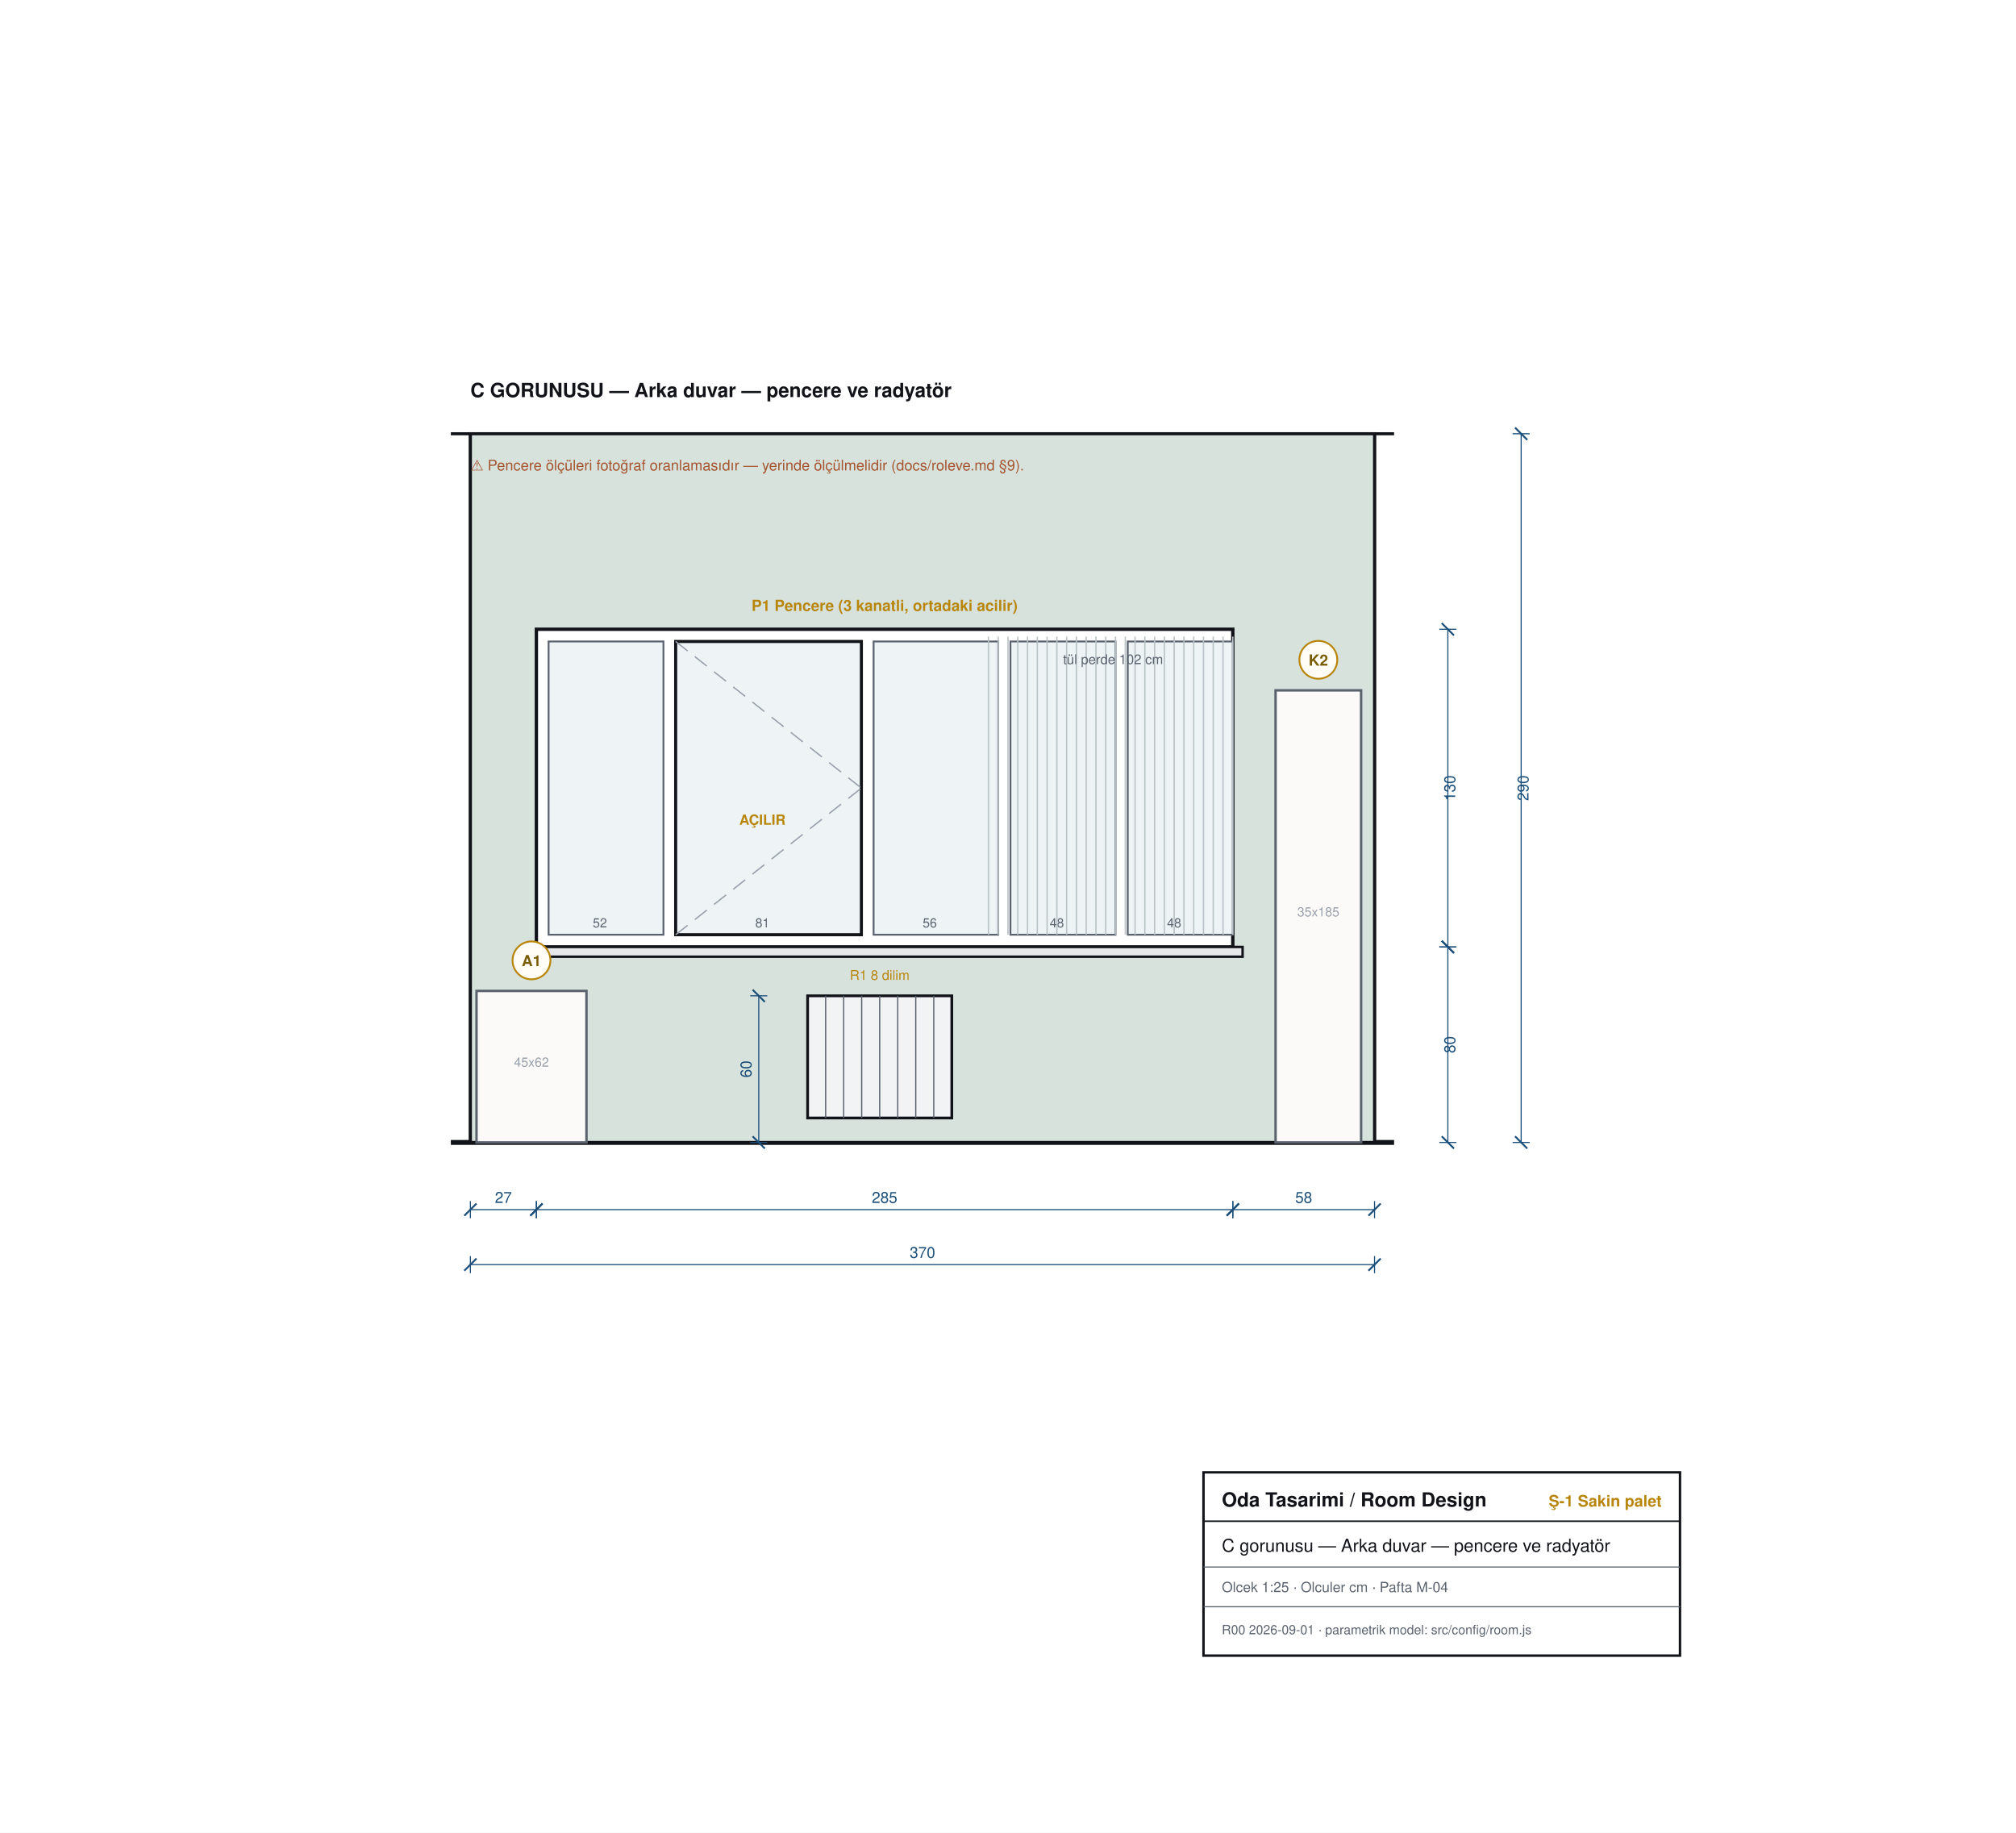
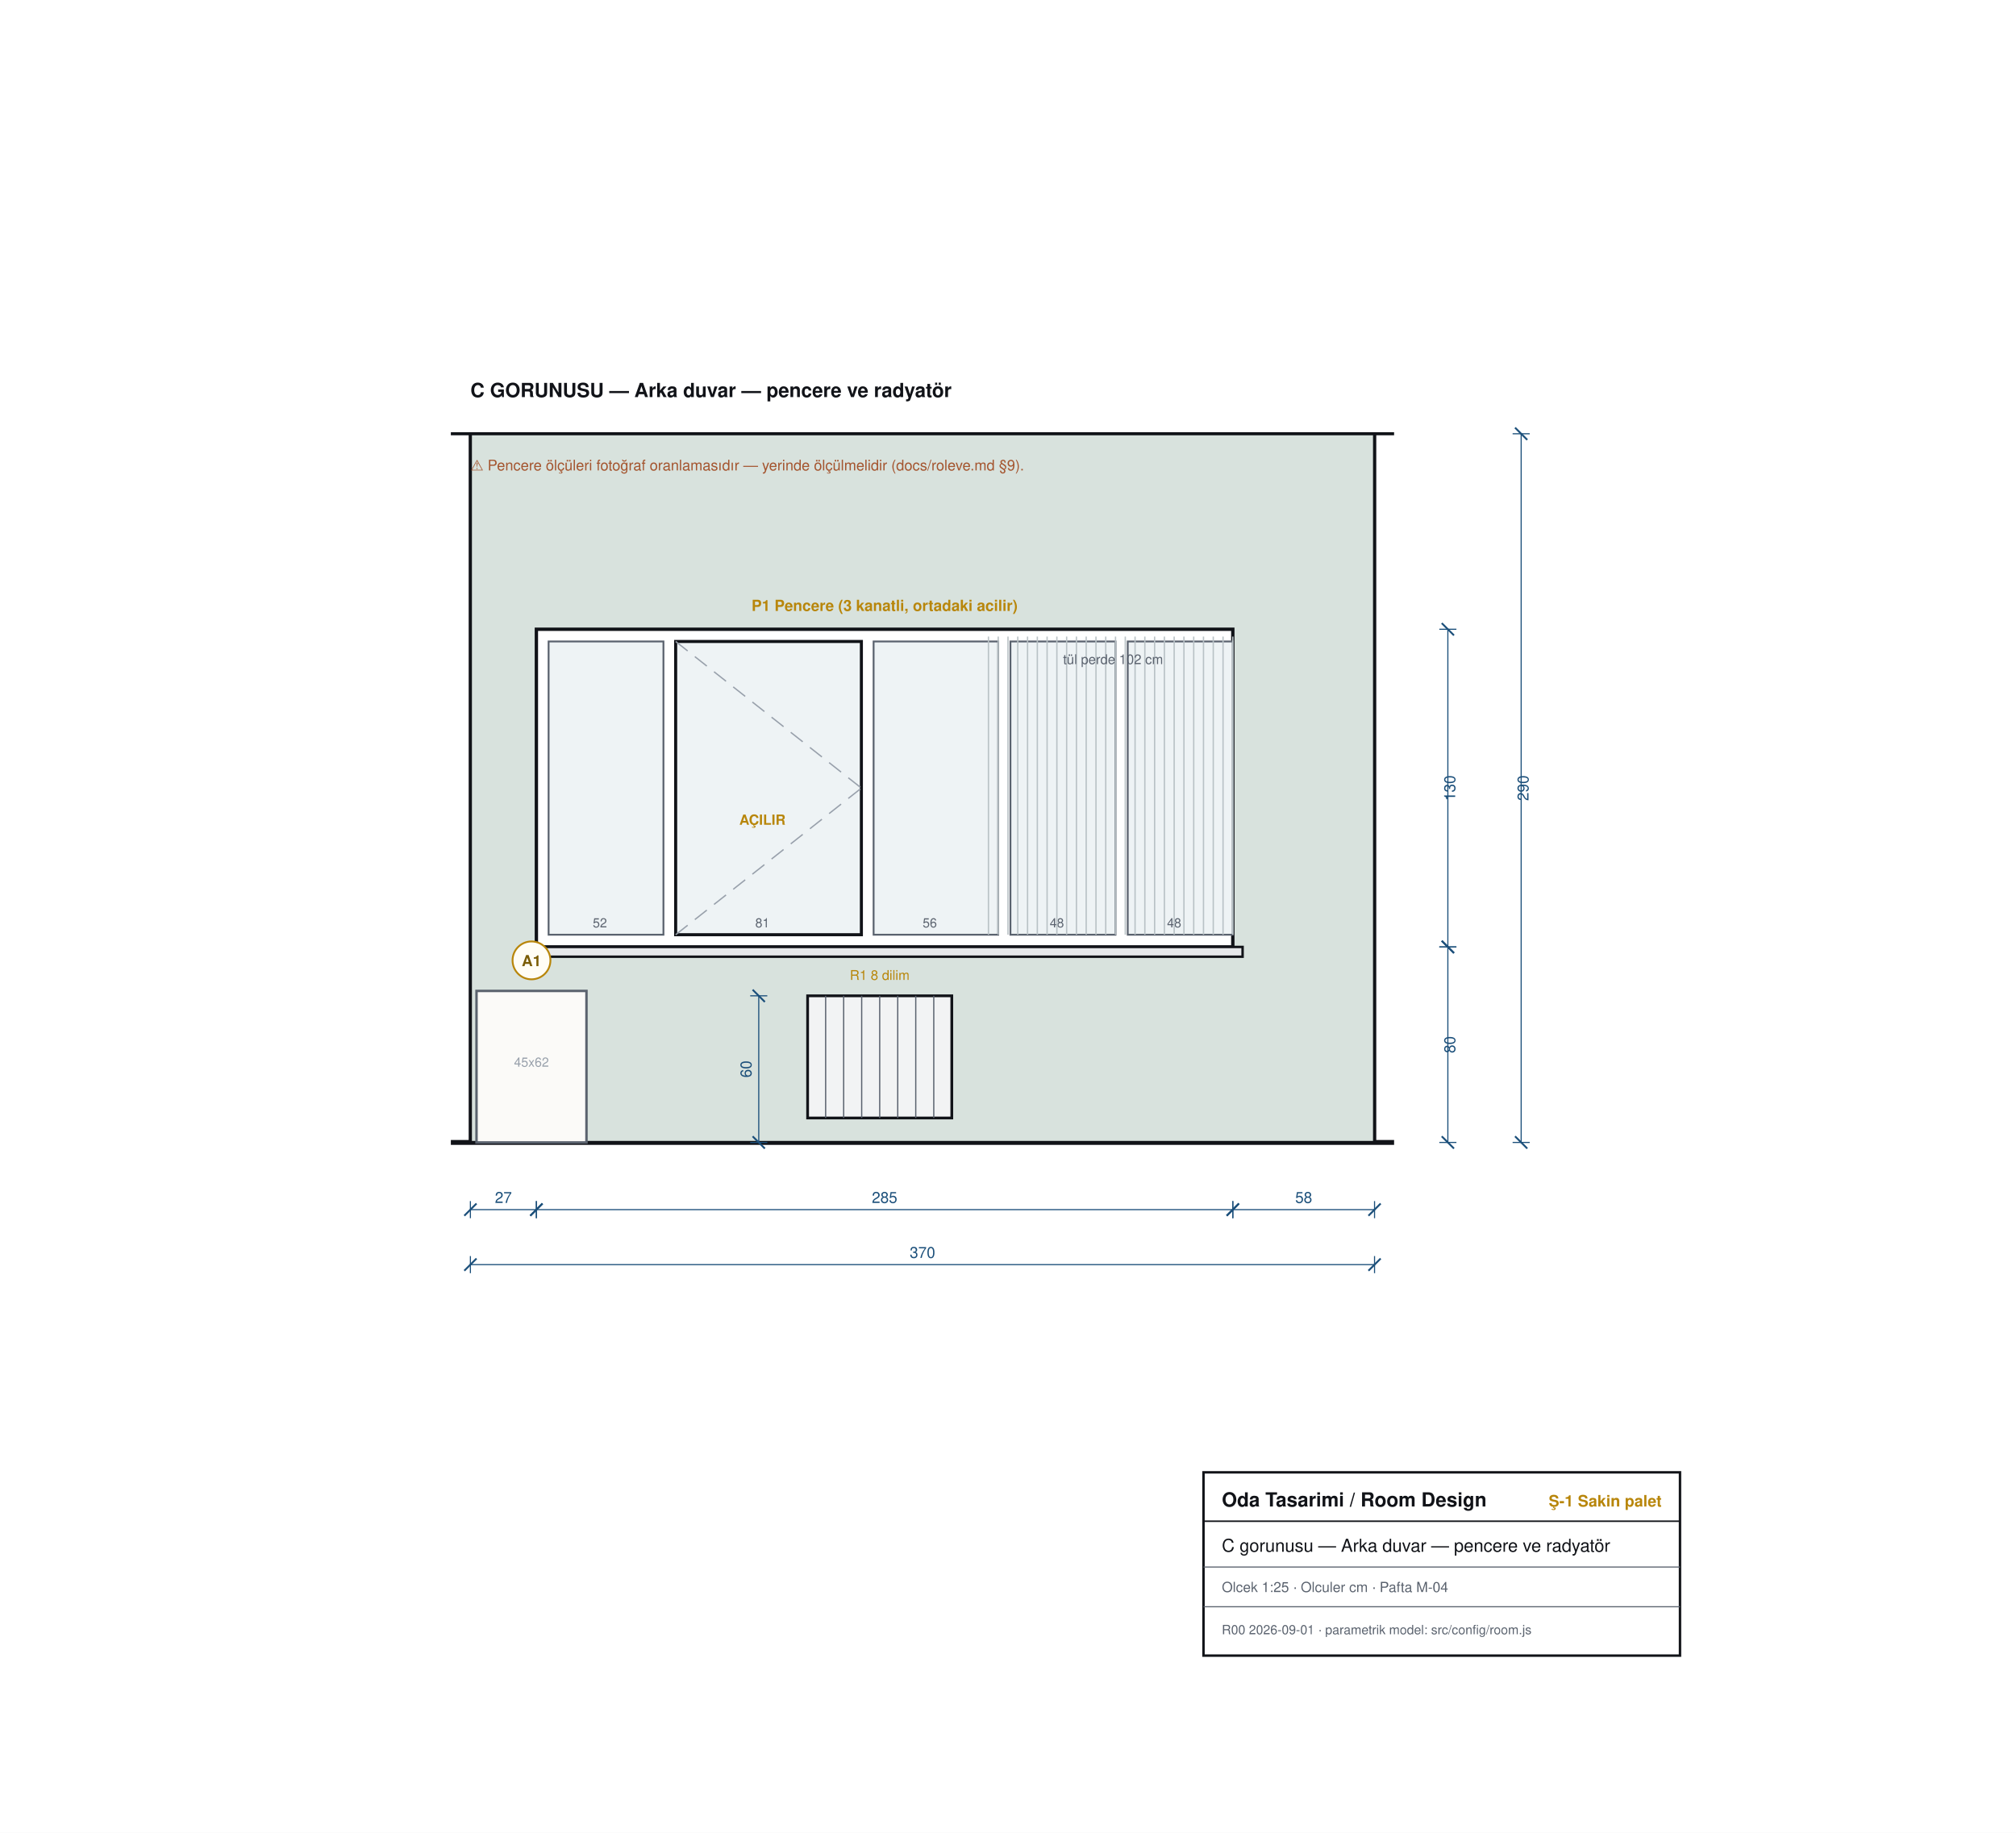
<svg xmlns="http://www.w3.org/2000/svg" width="330mm" height="300mm" viewBox="0 0 330 300" font-family="Helvetica,Arial,sans-serif">
  <rect width="330" height="300" fill="#ffffff" />
  <rect x="77.00" y="71.00" width="148.00" height="116.00" fill="#ffffff" stroke="#111318" stroke-width="0.5" />
  <line x1="73.80" y1="187.00" x2="228.20" y2="187.00" stroke="#111318" stroke-width="0.8" />
  <line x1="73.80" y1="71.00" x2="228.20" y2="71.00" stroke="#111318" stroke-width="0.5" />
  <rect x="77.00" y="71.00" width="148.00" height="116.00" fill="#d8e2dd" stroke="#111318" stroke-width="0.5" />
  <rect x="87.80" y="103.00" width="114.00" height="52.00" fill="#ffffff" stroke="#111318" stroke-width="0.55" />
  <rect x="184.60" y="105.00" width="17.20" height="48.00" fill="#eef3f5" stroke="#5a626e" stroke-width="0.3" />
  <text x="192.20" y="151.80" font-size="2.1" fill="#5a626e" text-anchor="middle">48</text>
  <rect x="165.40" y="105.00" width="17.20" height="48.00" fill="#eef3f5" stroke="#5a626e" stroke-width="0.3" />
  <text x="173.00" y="151.80" font-size="2.1" fill="#5a626e" text-anchor="middle">48</text>
  <rect x="143.00" y="105.00" width="20.40" height="48.00" fill="#eef3f5" stroke="#5a626e" stroke-width="0.3" />
  <text x="152.20" y="151.80" font-size="2.1" fill="#5a626e" text-anchor="middle">56</text>
  <rect x="110.60" y="105.00" width="30.40" height="48.00" fill="#eef3f5" stroke="#111318" stroke-width="0.5" />
  <line x1="110.60" y1="153.00" x2="141.00" y2="129.00" stroke="#98a0ab" stroke-width="0.22" stroke-dasharray="2.5 1.5" />
  <line x1="110.60" y1="105.00" x2="141.00" y2="129.00" stroke="#98a0ab" stroke-width="0.22" stroke-dasharray="2.5 1.5" />
  <text x="124.80" y="135.00" font-size="2.3" fill="#b8860b" text-anchor="middle" font-weight="700">AÇILIR</text>
  <text x="124.80" y="151.80" font-size="2.1" fill="#5a626e" text-anchor="middle">81</text>
  <rect x="89.80" y="105.00" width="18.80" height="48.00" fill="#eef3f5" stroke="#5a626e" stroke-width="0.3" />
  <text x="98.20" y="151.80" font-size="2.1" fill="#5a626e" text-anchor="middle">52</text>
  <rect x="86.20" y="155.00" width="117.20" height="1.60" fill="#e6e8ea" stroke="#111318" stroke-width="0.4" />
  <line x1="161.80" y1="104.20" x2="161.80" y2="153.00" stroke="#b9c2c6" stroke-width="0.22" />
  <line x1="163.40" y1="104.20" x2="163.40" y2="153.00" stroke="#b9c2c6" stroke-width="0.22" />
  <line x1="165.00" y1="104.20" x2="165.00" y2="153.00" stroke="#b9c2c6" stroke-width="0.22" />
  <line x1="166.60" y1="104.20" x2="166.60" y2="153.00" stroke="#b9c2c6" stroke-width="0.22" />
  <line x1="168.20" y1="104.20" x2="168.20" y2="153.00" stroke="#b9c2c6" stroke-width="0.22" />
  <line x1="169.80" y1="104.20" x2="169.80" y2="153.00" stroke="#b9c2c6" stroke-width="0.22" />
  <line x1="171.40" y1="104.20" x2="171.40" y2="153.00" stroke="#b9c2c6" stroke-width="0.22" />
  <line x1="173.00" y1="104.20" x2="173.00" y2="153.00" stroke="#b9c2c6" stroke-width="0.22" />
  <line x1="174.60" y1="104.20" x2="174.60" y2="153.00" stroke="#b9c2c6" stroke-width="0.22" />
  <line x1="176.20" y1="104.20" x2="176.20" y2="153.00" stroke="#b9c2c6" stroke-width="0.22" />
  <line x1="177.80" y1="104.20" x2="177.80" y2="153.00" stroke="#b9c2c6" stroke-width="0.22" />
  <line x1="179.40" y1="104.20" x2="179.40" y2="153.00" stroke="#b9c2c6" stroke-width="0.22" />
  <line x1="181.00" y1="104.20" x2="181.00" y2="153.00" stroke="#b9c2c6" stroke-width="0.22" />
  <line x1="182.60" y1="104.20" x2="182.60" y2="153.00" stroke="#b9c2c6" stroke-width="0.22" />
  <line x1="184.20" y1="104.20" x2="184.20" y2="153.00" stroke="#b9c2c6" stroke-width="0.22" />
  <line x1="185.80" y1="104.20" x2="185.80" y2="153.00" stroke="#b9c2c6" stroke-width="0.22" />
  <line x1="187.40" y1="104.20" x2="187.40" y2="153.00" stroke="#b9c2c6" stroke-width="0.22" />
  <line x1="189.00" y1="104.20" x2="189.00" y2="153.00" stroke="#b9c2c6" stroke-width="0.22" />
  <line x1="190.60" y1="104.20" x2="190.60" y2="153.00" stroke="#b9c2c6" stroke-width="0.22" />
  <line x1="192.20" y1="104.20" x2="192.20" y2="153.00" stroke="#b9c2c6" stroke-width="0.22" />
  <line x1="193.80" y1="104.20" x2="193.80" y2="153.00" stroke="#b9c2c6" stroke-width="0.22" />
  <line x1="195.40" y1="104.20" x2="195.40" y2="153.00" stroke="#b9c2c6" stroke-width="0.22" />
  <line x1="197.00" y1="104.20" x2="197.00" y2="153.00" stroke="#b9c2c6" stroke-width="0.22" />
  <line x1="198.60" y1="104.20" x2="198.60" y2="153.00" stroke="#b9c2c6" stroke-width="0.22" />
  <line x1="200.20" y1="104.20" x2="200.20" y2="153.00" stroke="#b9c2c6" stroke-width="0.22" />
  <line x1="201.80" y1="104.20" x2="201.80" y2="153.00" stroke="#b9c2c6" stroke-width="0.22" />
  <text x="182.20" y="108.70" font-size="2.2" fill="#5a626e" text-anchor="middle">tül perde 102 cm</text>
  <line x1="87.80" y1="196.60" x2="87.80" y2="199.40" stroke="#1b4f7a" stroke-width="0.18" />
  <line x1="201.80" y1="196.60" x2="201.80" y2="199.40" stroke="#1b4f7a" stroke-width="0.18" />
  <line x1="87.80" y1="198.00" x2="201.80" y2="198.00" stroke="#1b4f7a" stroke-width="0.18" />
  <line x1="86.80" y1="199.00" x2="88.80" y2="197.00" stroke="#1b4f7a" stroke-width="0.3" />
  <line x1="200.80" y1="199.00" x2="202.80" y2="197.00" stroke="#1b4f7a" stroke-width="0.3" />
  <text x="144.80" y="196.90" font-size="2.5" fill="#1b4f7a" text-anchor="middle">285</text>
  <line x1="77.00" y1="196.60" x2="77.00" y2="199.40" stroke="#1b4f7a" stroke-width="0.18" />
  <line x1="87.80" y1="196.60" x2="87.80" y2="199.40" stroke="#1b4f7a" stroke-width="0.18" />
  <line x1="77.00" y1="198.00" x2="87.80" y2="198.00" stroke="#1b4f7a" stroke-width="0.18" />
  <line x1="76.00" y1="199.00" x2="78.00" y2="197.00" stroke="#1b4f7a" stroke-width="0.3" />
  <line x1="86.80" y1="199.00" x2="88.80" y2="197.00" stroke="#1b4f7a" stroke-width="0.3" />
  <text x="82.40" y="196.90" font-size="2.5" fill="#1b4f7a" text-anchor="middle">27</text>
  <line x1="201.80" y1="196.60" x2="201.80" y2="199.40" stroke="#1b4f7a" stroke-width="0.18" />
  <line x1="225.00" y1="196.60" x2="225.00" y2="199.40" stroke="#1b4f7a" stroke-width="0.18" />
  <line x1="201.80" y1="198.00" x2="225.00" y2="198.00" stroke="#1b4f7a" stroke-width="0.18" />
  <line x1="200.80" y1="199.00" x2="202.80" y2="197.00" stroke="#1b4f7a" stroke-width="0.3" />
  <line x1="224.00" y1="199.00" x2="226.00" y2="197.00" stroke="#1b4f7a" stroke-width="0.3" />
  <text x="213.40" y="196.90" font-size="2.5" fill="#1b4f7a" text-anchor="middle">58</text>
  <line x1="238.40" y1="155.00" x2="235.60" y2="155.00" stroke="#1b4f7a" stroke-width="0.18" />
  <line x1="238.40" y1="187.00" x2="235.60" y2="187.00" stroke="#1b4f7a" stroke-width="0.18" />
  <line x1="237.00" y1="155.00" x2="237.00" y2="187.00" stroke="#1b4f7a" stroke-width="0.18" />
  <line x1="236.00" y1="154.00" x2="238.00" y2="156.00" stroke="#1b4f7a" stroke-width="0.3" />
  <line x1="236.00" y1="186.00" x2="238.00" y2="188.00" stroke="#1b4f7a" stroke-width="0.3" />
  <text x="238.20" y="171.00" font-size="2.5" fill="#1b4f7a" text-anchor="middle" transform="rotate(-90 238.20 171.00)">80</text>
  <line x1="238.40" y1="103.00" x2="235.60" y2="103.00" stroke="#1b4f7a" stroke-width="0.18" />
  <line x1="238.40" y1="155.00" x2="235.60" y2="155.00" stroke="#1b4f7a" stroke-width="0.18" />
  <line x1="237.00" y1="103.00" x2="237.00" y2="155.00" stroke="#1b4f7a" stroke-width="0.18" />
  <line x1="236.00" y1="102.00" x2="238.00" y2="104.00" stroke="#1b4f7a" stroke-width="0.3" />
  <line x1="236.00" y1="154.00" x2="238.00" y2="156.00" stroke="#1b4f7a" stroke-width="0.3" />
  <text x="238.20" y="129.00" font-size="2.5" fill="#1b4f7a" text-anchor="middle" transform="rotate(-90 238.20 129.00)">130</text>
  <text x="144.80" y="100.00" font-size="2.5" fill="#b8860b" text-anchor="middle" font-weight="700">P1 Pencere (3 kanatli, ortadaki acilir)</text>
  <rect x="132.20" y="163.00" width="23.60" height="20.00" fill="#f2f3f4" stroke="#111318" stroke-width="0.45" />
  <line x1="135.15" y1="163.00" x2="135.15" y2="183.00" stroke="#5a626e" stroke-width="0.2" />
  <line x1="138.10" y1="163.00" x2="138.10" y2="183.00" stroke="#5a626e" stroke-width="0.2" />
  <line x1="141.05" y1="163.00" x2="141.05" y2="183.00" stroke="#5a626e" stroke-width="0.2" />
  <line x1="144.00" y1="163.00" x2="144.00" y2="183.00" stroke="#5a626e" stroke-width="0.2" />
  <line x1="146.95" y1="163.00" x2="146.95" y2="183.00" stroke="#5a626e" stroke-width="0.2" />
  <line x1="149.90" y1="163.00" x2="149.90" y2="183.00" stroke="#5a626e" stroke-width="0.2" />
  <line x1="152.85" y1="163.00" x2="152.85" y2="183.00" stroke="#5a626e" stroke-width="0.2" />
  <text x="144.00" y="160.40" font-size="2.2" fill="#b8860b" text-anchor="middle">R1 8 dilim</text>
  <line x1="122.80" y1="163.00" x2="125.60" y2="163.00" stroke="#1b4f7a" stroke-width="0.18" />
  <line x1="122.80" y1="187.00" x2="125.60" y2="187.00" stroke="#1b4f7a" stroke-width="0.18" />
  <line x1="124.20" y1="163.00" x2="124.20" y2="187.00" stroke="#1b4f7a" stroke-width="0.18" />
  <line x1="123.20" y1="162.00" x2="125.20" y2="164.00" stroke="#1b4f7a" stroke-width="0.3" />
  <line x1="123.20" y1="186.00" x2="125.20" y2="188.00" stroke="#1b4f7a" stroke-width="0.3" />
  <text x="123.00" y="175.00" font-size="2.5" fill="#1b4f7a" text-anchor="middle" transform="rotate(-90 123.00 175.00)">60</text>
  <line x1="250.40" y1="71.00" x2="247.60" y2="71.00" stroke="#1b4f7a" stroke-width="0.18" />
  <line x1="250.40" y1="187.00" x2="247.60" y2="187.00" stroke="#1b4f7a" stroke-width="0.18" />
  <line x1="249.00" y1="71.00" x2="249.00" y2="187.00" stroke="#1b4f7a" stroke-width="0.18" />
  <line x1="248.00" y1="70.00" x2="250.00" y2="72.00" stroke="#1b4f7a" stroke-width="0.3" />
  <line x1="248.00" y1="186.00" x2="250.00" y2="188.00" stroke="#1b4f7a" stroke-width="0.3" />
  <text x="250.20" y="129.00" font-size="2.5" fill="#1b4f7a" text-anchor="middle" transform="rotate(-90 250.20 129.00)">290</text>
  <line x1="77.00" y1="205.60" x2="77.00" y2="208.40" stroke="#1b4f7a" stroke-width="0.18" />
  <line x1="225.00" y1="205.60" x2="225.00" y2="208.40" stroke="#1b4f7a" stroke-width="0.18" />
  <line x1="77.00" y1="207.00" x2="225.00" y2="207.00" stroke="#1b4f7a" stroke-width="0.18" />
  <line x1="76.00" y1="208.00" x2="78.00" y2="206.00" stroke="#1b4f7a" stroke-width="0.3" />
  <line x1="224.00" y1="208.00" x2="226.00" y2="206.00" stroke="#1b4f7a" stroke-width="0.3" />
  <text x="151.00" y="205.90" font-size="2.5" fill="#1b4f7a" text-anchor="middle">370</text>
  <text x="77.00" y="77.00" font-size="2.4" fill="#a4552f" text-anchor="start">⚠ Pencere ölçüleri fotoğraf oranlamasıdır — yerinde ölçülmelidir (docs/roleve.md §9).</text>
-   <rect x="208.80" y="113.00" width="14.00" height="74.00" fill="#fbfaf8" stroke="#5a626e" stroke-width="0.4" />
-   <circle cx="215.80" cy="108.00" r="3.10" fill="#fffdf5" stroke="#b8860b" stroke-width="0.3" />
-   <text x="215.80" y="108.95" font-size="2.5" fill="#7a5c05" text-anchor="middle" font-weight="700">K2</text>
-   <text x="215.80" y="150.00" font-size="2.1" fill="#98a0ab" text-anchor="middle">35x185</text>
  <rect x="78.00" y="162.20" width="18.00" height="24.80" fill="#fbfaf8" stroke="#5a626e" stroke-width="0.4" />
  <circle cx="87.00" cy="157.20" r="3.10" fill="#fffdf5" stroke="#b8860b" stroke-width="0.3" />
  <text x="87.00" y="158.15" font-size="2.5" fill="#7a5c05" text-anchor="middle" font-weight="700">A1</text>
  <text x="87.00" y="174.60" font-size="2.1" fill="#98a0ab" text-anchor="middle">45x62</text>
  <text x="77.00" y="65.00" font-size="3.2" fill="#111318" text-anchor="start" font-weight="700">C GORUNUSU — Arka duvar — pencere ve radyatör</text>
  <rect x="197.00" y="241.00" width="78.00" height="30.00" fill="#ffffff" stroke="#111318" stroke-width="0.4" />
  <line x1="197.00" y1="249.00" x2="275.00" y2="249.00" stroke="#111318" stroke-width="0.25" />
  <line x1="197.00" y1="256.50" x2="275.00" y2="256.50" stroke="#5a626e" stroke-width="0.18" />
  <line x1="197.00" y1="263.00" x2="275.00" y2="263.00" stroke="#5a626e" stroke-width="0.18" />
  <text x="200.00" y="246.60" font-size="3.2" fill="#111318" text-anchor="start" font-weight="700">Oda Tasarimi / Room Design</text>
  <text x="200.00" y="254.00" font-size="2.9" fill="#111318" text-anchor="start">C gorunusu — Arka duvar — pencere ve radyatör</text>
  <text x="200.00" y="260.60" font-size="2.3" fill="#5a626e" text-anchor="start">Olcek 1:25  ·  Olculer cm  ·  Pafta M-04</text>
  <text x="272.00" y="246.60" font-size="2.6" fill="#b8860b" text-anchor="end" font-weight="700">Ş-1 Sakin palet</text>
  <text x="200.00" y="267.50" font-size="2.1" fill="#5a626e" text-anchor="start">R00  2026-09-01  ·  parametrik model: src/config/room.js</text>
</svg>
